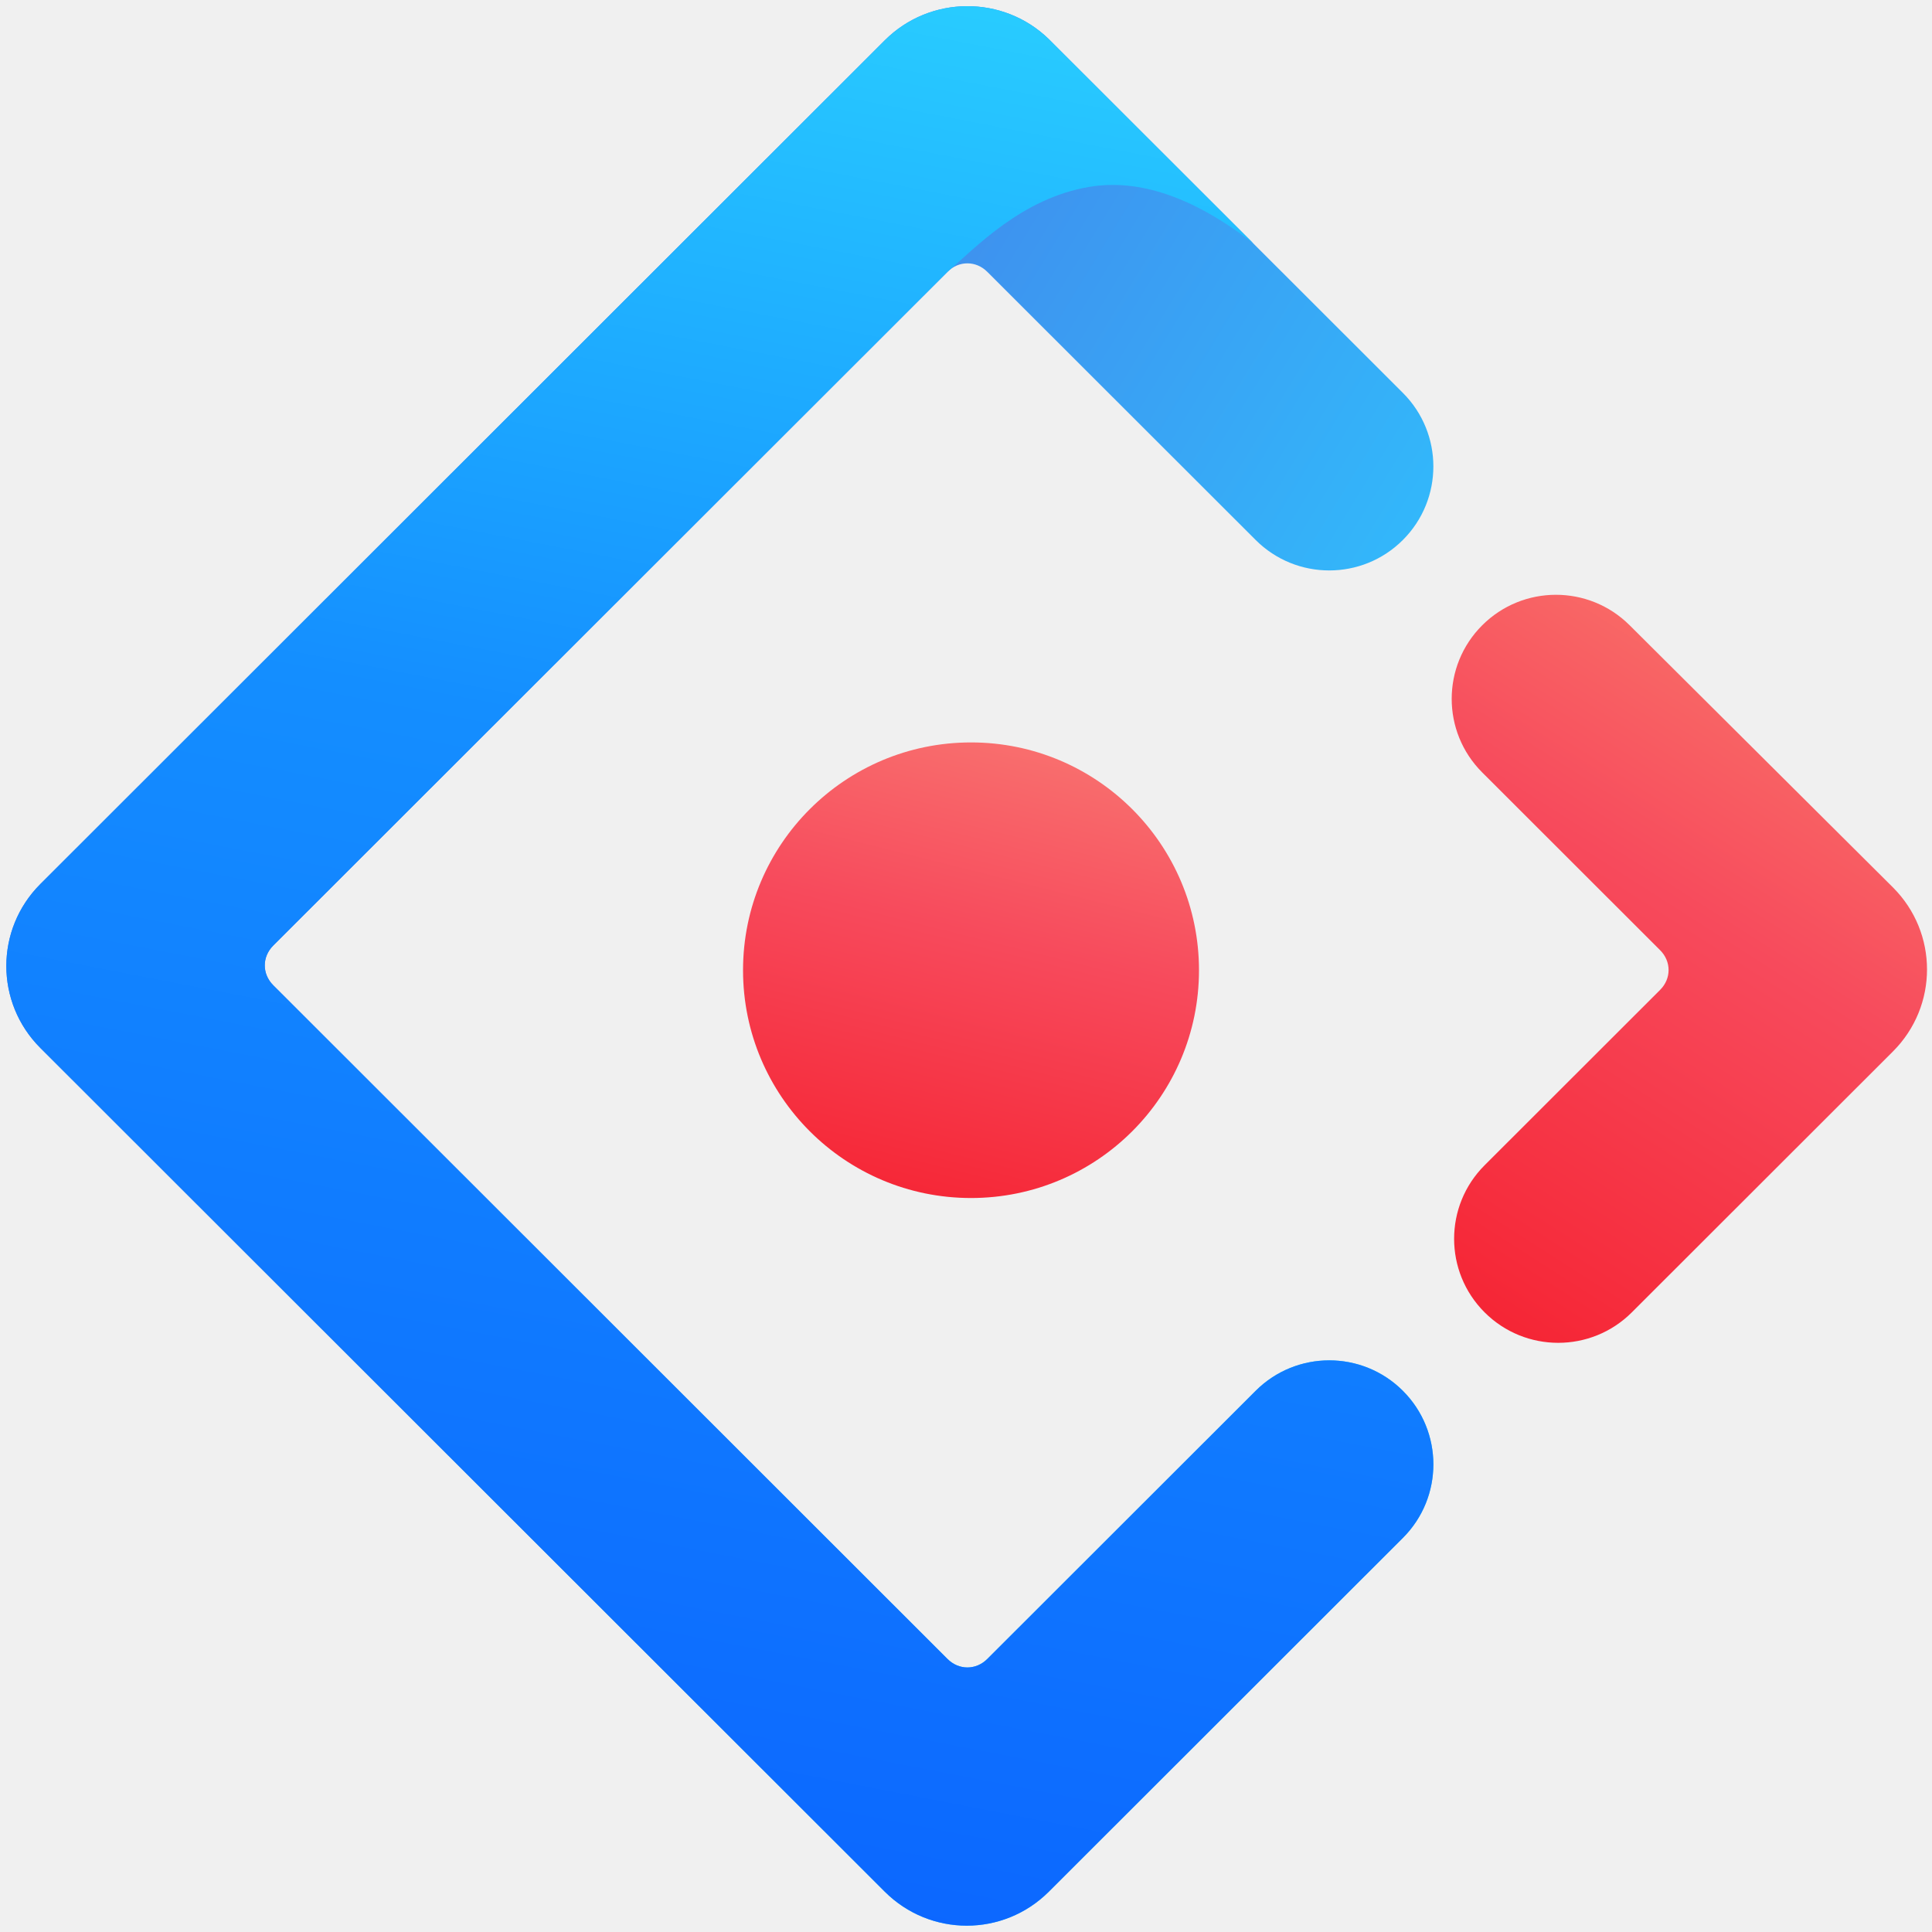
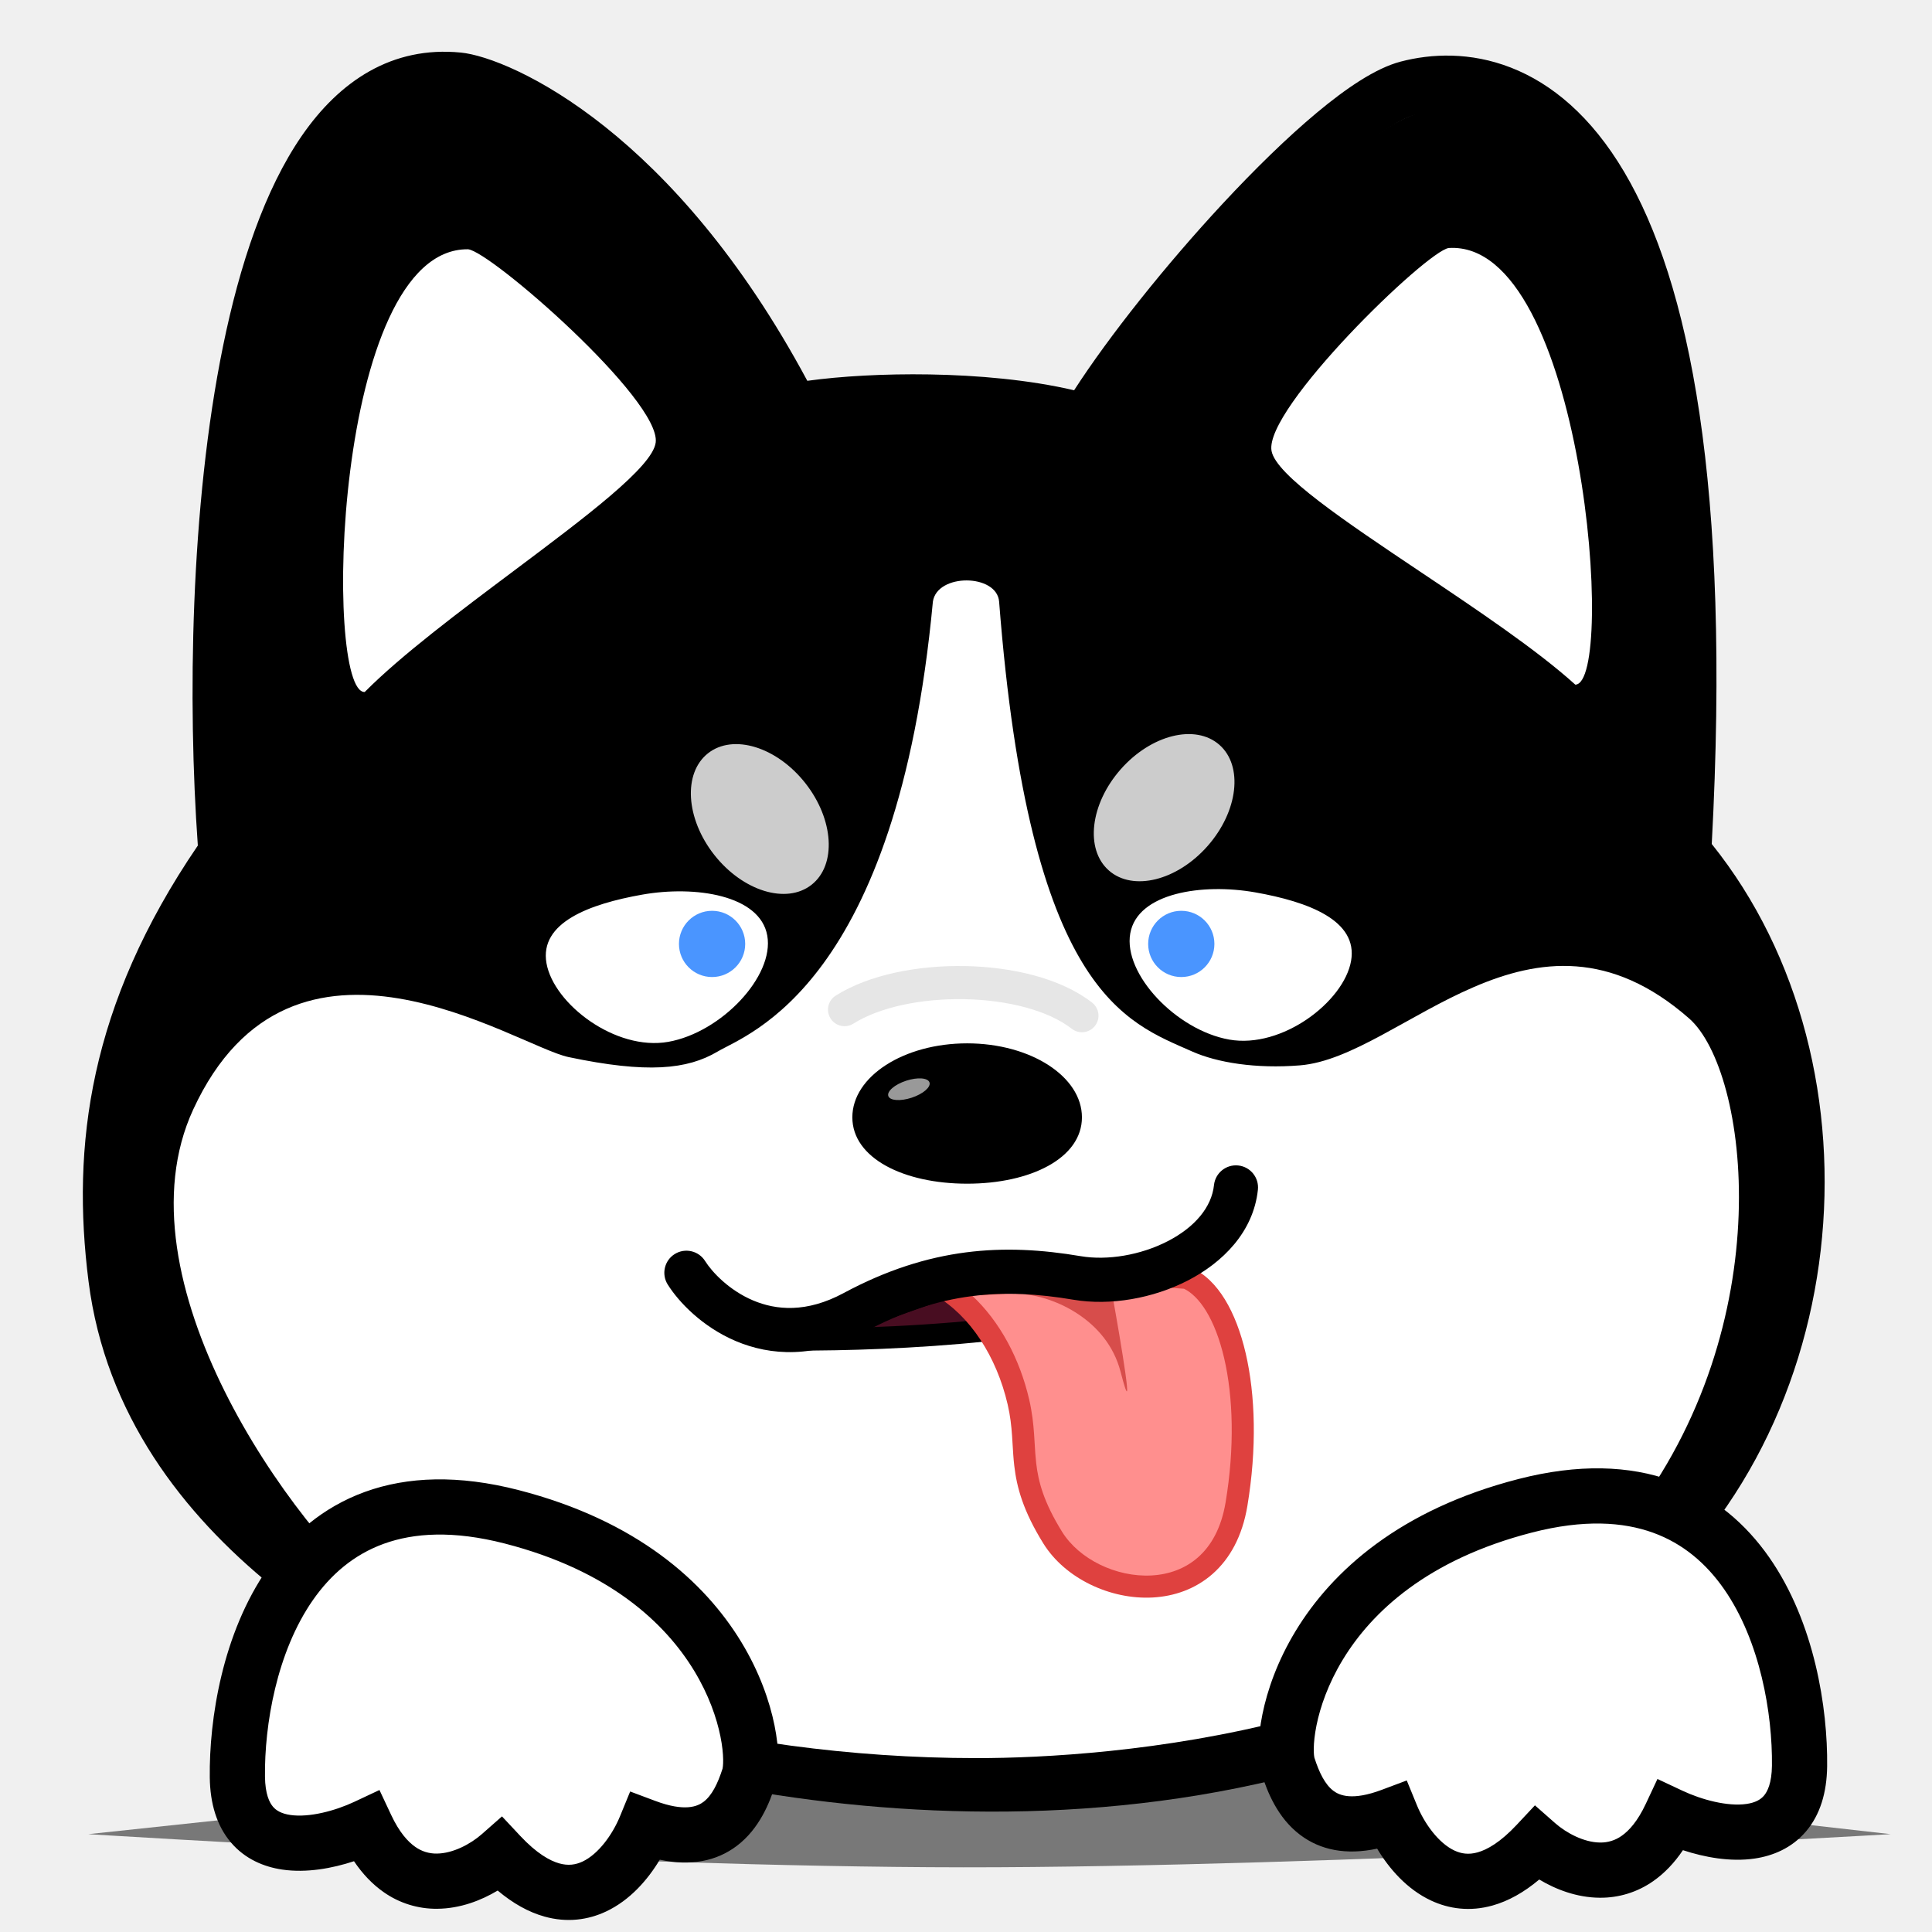
- <svg xmlns="http://www.w3.org/2000/svg" width="200" height="200" version="1.1" viewBox="0 0 200 200">
-   <defs>
-     <linearGradient id="linearGradient-1" x1="62.102%" x2="108.197%" y1="0%" y2="37.864%">
-       <stop offset="0%" stop-color="#4285EB" />
-       <stop offset="100%" stop-color="#2EC7FF" />
-     </linearGradient>
-     <linearGradient id="linearGradient-2" x1="69.644%" x2="54.043%" y1="0%" y2="108.457%">
-       <stop offset="0%" stop-color="#29CDFF" />
-       <stop offset="37.86%" stop-color="#148EFF" />
-       <stop offset="100%" stop-color="#0A60FF" />
-     </linearGradient>
-     <linearGradient id="linearGradient-3" x1="69.691%" x2="16.723%" y1="-12.974%" y2="117.391%">
-       <stop offset="0%" stop-color="#FA816E" />
-       <stop offset="41.473%" stop-color="#F74A5C" />
-       <stop offset="100%" stop-color="#F51D2C" />
-     </linearGradient>
-     <linearGradient id="linearGradient-4" x1="68.128%" x2="30.44%" y1="-35.691%" y2="114.943%">
-       <stop offset="0%" stop-color="#FA8E7D" />
-       <stop offset="51.264%" stop-color="#F74A5C" />
-       <stop offset="100%" stop-color="#F51D2C" />
-     </linearGradient>
-   </defs>
-   <g id="Page-1" fill="none" fill-rule="evenodd" stroke="none" stroke-width="1">
-     <g id="logo" transform="translate(-20, -20)">
-       <g id="Group-28-Copy-5" transform="translate(20, 20)">
-         <g id="Group-27-Copy-3">
-           <g id="Group-25" fill-rule="nonzero">
-             <g id="2">
-               <path id="Shape" fill="url(#linearGradient-1)" d="M91.588,4.177 L4.18,91.513 C-0.519,96.208 -0.519,103.792 4.18,108.487 L91.588,195.823 C96.287,200.519 103.877,200.519 108.577,195.823 L145.225,159.205 C149.434,155 149.434,148.182 145.225,143.977 C141.017,139.772 134.194,139.772 129.985,143.977 L102.202,171.737 C101.032,172.906 99.257,172.906 98.088,171.737 L28.286,101.993 C27.116,100.824 27.116,99.051 28.286,97.882 L98.088,28.138 C99.257,26.969 101.032,26.969 102.202,28.138 L129.985,55.898 C134.194,60.103 141.017,60.103 145.225,55.898 C149.434,51.693 149.434,44.876 145.225,40.671 L108.581,4.056 C103.862,-0.538 96.269,-0.501 91.588,4.177 Z" />
-               <path id="Shape" fill="url(#linearGradient-2)" d="M91.588,4.177 L4.18,91.513 C-0.519,96.208 -0.519,103.792 4.18,108.487 L91.588,195.823 C96.287,200.519 103.877,200.519 108.577,195.823 L145.225,159.205 C149.434,155 149.434,148.182 145.225,143.977 C141.017,139.772 134.194,139.772 129.985,143.977 L102.202,171.737 C101.032,172.906 99.257,172.906 98.088,171.737 L28.286,101.993 C27.116,100.824 27.116,99.051 28.286,97.882 L98.088,28.138 C101,25.627 105.752,20.542 112.73,19.352 C117.916,18.469 123.585,20.414 129.739,25.189 C125.625,21.078 118.572,14.034 108.581,4.056 C103.862,-0.538 96.269,-0.501 91.588,4.177 Z" />
-             </g>
-             <path id="Shape" fill="url(#linearGradient-3)" d="M153.686,135.855 C157.894,140.06 164.717,140.06 168.926,135.855 L195.96,108.843 C200.659,104.147 200.659,96.564 195.961,91.869 L168.691,64.718 C164.472,60.518 157.647,60.524 153.436,64.732 C149.227,68.937 149.227,75.754 153.436,79.959 L171.854,98.362 C173.024,99.531 173.024,101.305 171.854,102.473 L153.686,120.627 C149.477,124.832 149.477,131.65 153.686,135.855 Z" />
-           </g>
-           <ellipse id="Combined-Shape" cx="100.519" cy="100.437" fill="url(#linearGradient-4)" rx="23.6" ry="23.581" />
-         </g>
-       </g>
-     </g>
-   </g>
+ <svg xmlns="http://www.w3.org/2000/svg" t="1753516932200" class="icon" viewBox="0 0 1024 1024" version="1.1" p-id="2454" width="200" height="200">
+   <path d="M249.622 950.506s156.769-7.835 260.953-8.789c115.759-1.059 300.164 8.789 300.164 8.789l191.318 21.633s-298.897 17.712-491.482 17.578C321.682 989.585 46.811 972.139 46.811 972.139l202.811-21.633z" fill="#000000" opacity=".5" p-id="2455" />
+   <path d="M244.297 52.663c-114.787-11.369-122.988 254.815-111.777 401.382C76.194 534.864 63.122 609.66 71.68 677.303c16.179 127.895 153.834 187.948 218.018 214.168 106.083 43.339 363.046 84.954 545.543-50.568 121.16-89.974 136.353-279.052 45.656-386.858C902.156 77.262 805.759 45.767 751.909 59.977c-38.657 10.202-136.771 118.752-169.691 174.08-47.034-13.751-127.95-13.663-160.914-7.314C351.841 91.297 262.63 54.477 244.297 52.663z" fill="#000000" p-id="2456" />
+   <path d="M146.888 189.285c-17.028 83.28-18.204 187.196-12.478 261.819l0.401 5.214-2.996 4.283c-55.84 79.907-64.29 148.43-55.864 214.862 7.715 60.811 43.394 107.28 86.461 142.348 43.116 35.109 92.529 57.847 125.18 71.15 52.909 21.554 144.662 43.069 246.31 41.937 101.587-1.129 211.658-24.848 302.607-92.201 118.038-87.412 133.029-272.285 44.652-377.043l-3.751-4.447 0.328-5.81c10.933-193.246-11.993-294.558-42.054-345.363-14.798-25.012-31.039-37.315-45.539-42.958-14.634-5.696-28.865-5.143-40.366-2.118-6.557 1.726-17.879 8.572-32.982 21.153-14.52 12.104-30.881 28.072-47.259 45.694-32.867 35.36-64.667 76.127-80.949 103.412l-5.796 9.713-10.86-3.166c-22.51-6.562-51.598-9.576-79.694-10.053-28.063-0.474-53.909 1.6-69.641 4.623l-10.758 2.066-5.009-9.743c-34.965-67.994-73.198-109.752-104.401-134.603-31.741-25.284-55.442-32.519-61.036-33.072-22.733-2.247-41.352 8.426-57.356 31.627-16.346 23.698-28.611 58.892-37.151 100.677z m13.066-117.292c19.983-28.965 47.806-47.733 84.319-44.129 13.332 1.317 42.279 12.139 76.385 39.304 33.093 26.358 71.812 68.667 107.233 134.671 17.633-2.434 40.764-3.789 64.843-3.382 25.401 0.43 52.78 2.832 76.566 8.391 18.602-28.818 48.538-66.396 78.807-98.962 16.893-18.172 34.172-35.094 49.962-48.251 15.211-12.674 30.872-23.447 44.266-26.969 16.293-4.289 36.987-5.199 58.424 3.145 21.565 8.397 42.54 25.638 60.106 55.325 34.327 58.017 56.651 165.171 46.399 356.197 94.691 117.865 77.063 318.303-53.342 414.875-97.435 72.154-214.18 96.771-319.696 97.944-105.449 1.173-201.073-21.039-257.674-44.096-33.599-13.689-86.154-37.727-132.614-75.557-46.51-37.873-88.023-90.513-97.011-161.356-9.087-71.621 0.146-146.286 57.929-230.985-5.413-75.858-3.988-179.855 13.365-264.73 8.844-43.268 22.098-82.964 41.732-111.435z" fill="#000000" p-id="2457" />
+   <path d="M380.343 557.349c16.091-9.535 95.086-35.109 114.103-238.446 2.209-15.158 33.956-14.874 35.109 0 16.091 207.726 67.291 222.843 102.4 238.446 13.166 5.851 33.646 9.21 57.051 7.314 54.126-4.389 122.88-98.011 206.263-24.869 31.451 27.589 49.237 161.751-32.183 266.24-87.771 112.643-276.48 125.806-345.234 125.806-136.116 0-258.926-38.034-311.589-80.457S61.054 677.651 102.4 588.069c52.663-114.103 171.154-33.646 198.949-27.794 41.636 8.765 62.903 6.609 78.994-2.926z" fill="#FFFFFF" p-id="2458" />
+   <path d="M613.481 682.391c-34.257 23.523-144.378 27.809-190.742 27.578l106.929-37.639 83.813 10.062z" fill="#480D21" p-id="2459" />
+   <path d="M529.013 666.358l100.574 12.074-12.794 8.783c-9.494 6.521-23.681 11.393-39.717 15.141-16.188 3.78-34.875 6.545-53.81 8.552-37.879 4.011-77.224 5.029-100.557 4.912l-1.913-11.369 108.216-38.093z m1.311 11.943l-71.7 25.24c19.368-0.664 41.653-1.969 63.412-4.272 18.672-1.978 36.835-4.681 52.379-8.312 6.738-1.574 12.873-3.297 18.286-5.167l-62.376-7.49z" fill="#000000" p-id="2460" />
+   <path d="M539.794 743.131c-6.153-26.627-21.015-49.842-41.007-61.458L608.549 675.84l20.48 1.463c22.999 9.795 36.27 60.355 26.331 119.954-9.939 59.6-76.908 50.802-97.418 17.689-20.512-33.116-12.221-46.159-18.148-71.815z" fill="#FF8F8E" p-id="2461" />
+   <path d="M608.601 669.977l21.82 1.559 0.901 0.383c7.227 3.078 13.192 9.125 17.908 16.817 4.737 7.724 8.438 17.455 11.015 28.543 5.152 22.183 5.96 50.512 0.886 80.94-2.671 16.012-9.277 27.932-18.435 35.992-9.131 8.04-20.389 11.884-31.764 12.499-22.437 1.214-46.457-10.105-57.964-28.684-10.702-17.276-14.049-29.635-15.38-41.109-0.445-3.821-0.67-7.639-0.886-11.317-0.094-1.586-0.184-3.148-0.293-4.669-0.366-5.193-0.93-10.483-2.317-16.483-5.895-25.512-20.015-47.122-38.245-57.716l-16.969-9.86 129.723-6.896z m-0.105 11.726l-93.298 4.959c14.719 13.686 25.302 33.532 30.299 55.153 1.577 6.829 2.2 12.788 2.586 18.292 0.129 1.82 0.231 3.537 0.328 5.202 0.205 3.505 0.398 6.776 0.802 10.258 1.132 9.74 3.894 20.46 13.704 36.299 9.005 14.535 28.722 24.169 47.385 23.16 9.172-0.494 17.803-3.558 24.664-9.596 6.832-6.015 12.326-15.348 14.623-29.134 4.865-29.169 4.005-55.922-0.743-76.367-2.373-10.225-5.682-18.698-9.59-25.07-3.675-5.995-7.692-9.833-11.691-11.794l-19.067-1.36z" fill="#DF413F" p-id="2462" />
+   <path d="M538.331 686.08c1.413-0.17 3.136-0.173 5.091 0h46.109c4.389 24.38 12.581 72.558 4.389 40.96-7.241-27.935-35.597-39.632-50.498-40.96H538.331z" fill="#D74D4B" p-id="2463" />
+   <path d="M512.603 627.381c33.605 0 60.846-13.52 60.846-35.176 0-21.656-27.241-39.21-60.846-39.21-33.602 0-60.843 17.554-60.843 39.21 0 21.656 27.241 35.176 60.843 35.176z m-138.878 40.998a11.7 11.7 0 1 0-19.822 12.443c5.778 9.207 18.254 22.408 36.054 29.962 18.391 7.806 41.972 9.324 68.195-4.775 40.185-21.609 74.1-23.335 110.747-17.133 19.594 3.315 42.3-0.708 60.723-10.202 18.309-9.435 34.719-25.626 37.092-48.081a11.703 11.703 0 1 0-23.277-2.458c-1.229 11.627-10.064 22.276-24.538 29.734-14.359 7.399-31.963 10.319-46.095 7.929-40.644-6.878-80.05-4.974-125.738 19.596-19.655 10.568-35.776 9.017-47.964 3.844-12.78-5.424-21.764-15.105-25.378-20.86z" fill="#000000" p-id="2464" />
+   <path d="M651.53 551.003c-28.028-4.962-56.282-34.743-52.47-56.288 3.815-21.545 38.254-26.697 66.282-21.735 28.025 4.959 54.562 14.819 50.749 36.364-3.815 21.545-36.533 46.621-64.562 41.659z m-297.323 1.194c28.028-4.962 56.282-34.743 52.467-56.288-3.812-21.545-38.251-26.697-66.279-21.738-28.028 4.962-54.565 14.819-50.749 36.367 3.815 21.545 36.533 46.621 64.562 41.659z" fill="#FFFFFF" p-id="2465" />
+   <path d="M492.649 573.715c0.816 2.484-3.408 6.103-9.435 8.09-6.03 1.984-11.58 1.58-12.396-0.901-0.819-2.484 3.406-6.106 9.435-8.09 6.03-1.984 11.58-1.58 12.396 0.901z" fill="#FFFFFF" opacity=".6" p-id="2466" />
+   <path d="M511.304 529.584c-22.958-0.448-45.246 4.28-58.979 12.961a8.777 8.777 0 1 1-9.38-14.839c17.718-11.2 43.856-16.156 68.702-15.673 24.769 0.483 50.571 6.419 67.192 19.377a8.777 8.777 0 0 1-10.796 13.844c-12.332-9.617-33.707-15.222-56.738-15.67z" fill="#000000" opacity=".1" p-id="2467" />
+   <path d="M626.103 517.851a17.554 17.554 0 1 1 0-35.109 17.554 17.554 0 0 1 0 35.109z m-248.686 0a17.554 17.554 0 1 0 0-35.109 17.554 17.554 0 0 0 0 35.109z" fill="#4A95FF" p-id="2468" />
+   <path d="M879.669 957.004c20.594 9.71 61.905 18.467 62.4-24.166 0.617-53.292-24.714-154.299-132.833-126.414-108.123 27.885-119.861 110.923-114.919 126.414 4.944 15.492 15.448 37.18 50.044 24.166 8.444 20.656 34.354 52.303 70.434 13.634 13.801 12.189 46.092 26.522 64.875-13.634z m-679.749 5.851c-20.594 9.71-61.908 18.467-62.4-24.166-0.617-53.292 24.714-154.299 132.833-126.414 108.123 27.885 119.861 110.923 114.919 126.414-4.944 15.492-15.448 37.18-50.044 24.166-8.444 20.656-34.354 52.303-70.434 13.634-13.798 12.189-46.092 26.522-64.875-13.634z" fill="#FFFFFF" p-id="2469" />
+   <path d="M939.166 935.822c0.319-27.408-6.194-66.054-25.424-93.626-9.418-13.502-21.671-24.07-37.56-29.822-15.91-5.761-36.744-7.159-64.094-0.126-55.562 14.286-85.118 42.247-100.399 67.444-7.739 12.759-11.943 25.018-13.921 34.796-0.989 4.895-1.393 9.043-1.442 12.203-0.05 3.177 0.272 4.669 0.307 4.83v0.015c2.586 8.078 5.702 14.31 10.094 17.627 3.133 2.367 9.827 5.413 25.597-0.503l13.289-4.982 5.383 13.131c4.011 9.784 11.495 20.088 19.866 24.011 3.663 1.714 7.598 2.294 12.317 0.968 5.021-1.407 11.998-5.287 20.67-14.553l9.699-10.363 10.65 9.38c6.045 5.325 15.386 10.266 23.886 10.328a19.102 19.102 0 0 0 11.431-3.549c3.856-2.689 8.435-7.671 12.756-16.887l6.217-13.251 13.251 6.226c10.187 4.789 23.991 8.485 34.02 6.998 4.582-0.679 7.376-2.27 9.172-4.377 1.831-2.153 4.128-6.615 4.236-15.919z m-134.363-151.909c31.805-8.177 58.798-7.209 81.341 0.951 22.557 8.169 39.377 23.081 51.592 40.594 24.035 34.453 31.045 79.974 30.685 110.706-0.161 13.953-3.719 25.738-11.217 34.544-7.537 8.85-17.554 12.929-27.156 14.351-12.935 1.916-26.723-0.688-38.061-4.427-4.599 6.832-9.86 12.3-15.746 16.404a48.374 48.374 0 0 1-28.368 8.801c-12.142-0.088-23.289-4.412-32.042-9.655-8.09 6.805-16.334 11.416-24.749 13.777-11.987 3.362-23.119 1.808-32.633-2.648-12.844-6.018-22.285-17.036-28.534-27.487-16.375 3.508-30.056 0.81-40.817-7.314-12.168-9.19-17.505-23.239-20.328-32.06-2.487-7.774-2.142-19.55 0.322-31.756 2.61-12.911 7.996-28.371 17.581-44.175 19.365-31.925 55.387-64.471 118.132-80.606zM140.446 941.673c-0.322-27.408 6.194-66.054 25.424-93.626 9.421-13.502 21.671-24.07 37.56-29.822 15.907-5.761 36.744-7.159 64.094-0.126 55.562 14.286 85.115 42.247 100.399 67.444 7.739 12.759 11.943 25.018 13.918 34.796 0.989 4.895 1.396 9.043 1.445 12.203 0.05 3.177-0.272 4.669-0.307 4.83l-0.003 0.015c-2.583 8.078-5.699 14.31-10.091 17.627-3.133 2.367-9.827 5.413-25.597-0.503l-13.289-4.982-5.383 13.131c-4.011 9.784-11.498 20.088-19.866 24.011-3.666 1.714-7.601 2.294-12.32 0.968-5.018-1.407-11.995-5.287-20.667-14.553l-9.699-10.363-10.65 9.38c-6.045 5.325-15.389 10.266-23.886 10.328a19.09 19.09 0 0 1-11.431-3.549c-3.856-2.689-8.435-7.671-12.756-16.887l-6.22-13.251-13.248 6.226c-10.187 4.789-23.991 8.485-34.02 6.998-4.582-0.679-7.376-2.27-9.172-4.377-1.831-2.153-4.128-6.615-4.236-15.919z m134.363-151.909c-31.803-8.177-58.798-7.209-81.341 0.951-22.557 8.169-39.38 23.081-51.592 40.594-24.035 34.453-31.042 79.974-30.688 110.706 0.164 13.953 3.719 25.738 11.22 34.544 7.537 8.85 17.554 12.929 27.156 14.351 12.932 1.916 26.723-0.688 38.064-4.427 4.596 6.832 9.857 12.3 15.743 16.404a48.362 48.362 0 0 0 28.368 8.801c12.142-0.088 23.289-4.412 32.042-9.655 8.09 6.805 16.334 11.416 24.746 13.777 11.99 3.362 23.122 1.808 32.636-2.648 12.844-6.018 22.282-17.036 28.534-27.487 16.372 3.508 30.056 0.81 40.817-7.314 12.168-9.19 17.505-23.239 20.328-32.06 2.487-7.774 2.142-19.55-0.325-31.756-2.607-12.911-7.993-28.371-17.581-44.175-19.362-31.925-55.384-64.471-118.129-80.606z" fill="#000000" p-id="2470" />
+   <path d="M587.735 461.391c-12.744-11.203-9.962-35.196 6.211-53.59 16.173-18.397 39.614-24.228 52.356-13.025 12.741 11.203 9.959 35.196-6.214 53.59-16.173 18.397-39.611 24.228-52.353 13.025z m-157.585 7.548c13.33-10.495 11.852-34.605-3.3-53.848-15.155-19.245-38.245-26.337-51.574-15.843-13.33 10.497-11.852 34.605 3.3 53.851 15.155 19.245 38.245 26.337 51.574 15.84z" fill="#FFFFFF" opacity=".8" p-id="2471" />
+   <path d="M834.943 362.876c21.94-0.395 4.359-235.824-67.057-231.43-11.7 1.507-97.965 85.15-93.945 107.535 2.294 12.774 38.889 37.291 78.737 63.988 29.991 20.094 61.829 41.425 82.265 59.907z m-641.638 3.894c-21.931 0.767-16.82-235.265 54.728-234.654 11.764 0.889 102.33 79.854 99.501 102.42-1.618 12.876-36.864 39.292-75.246 68.061-28.889 21.653-59.553 44.635-78.983 64.173z" fill="#FFFFFF" p-id="2472" />
</svg>
